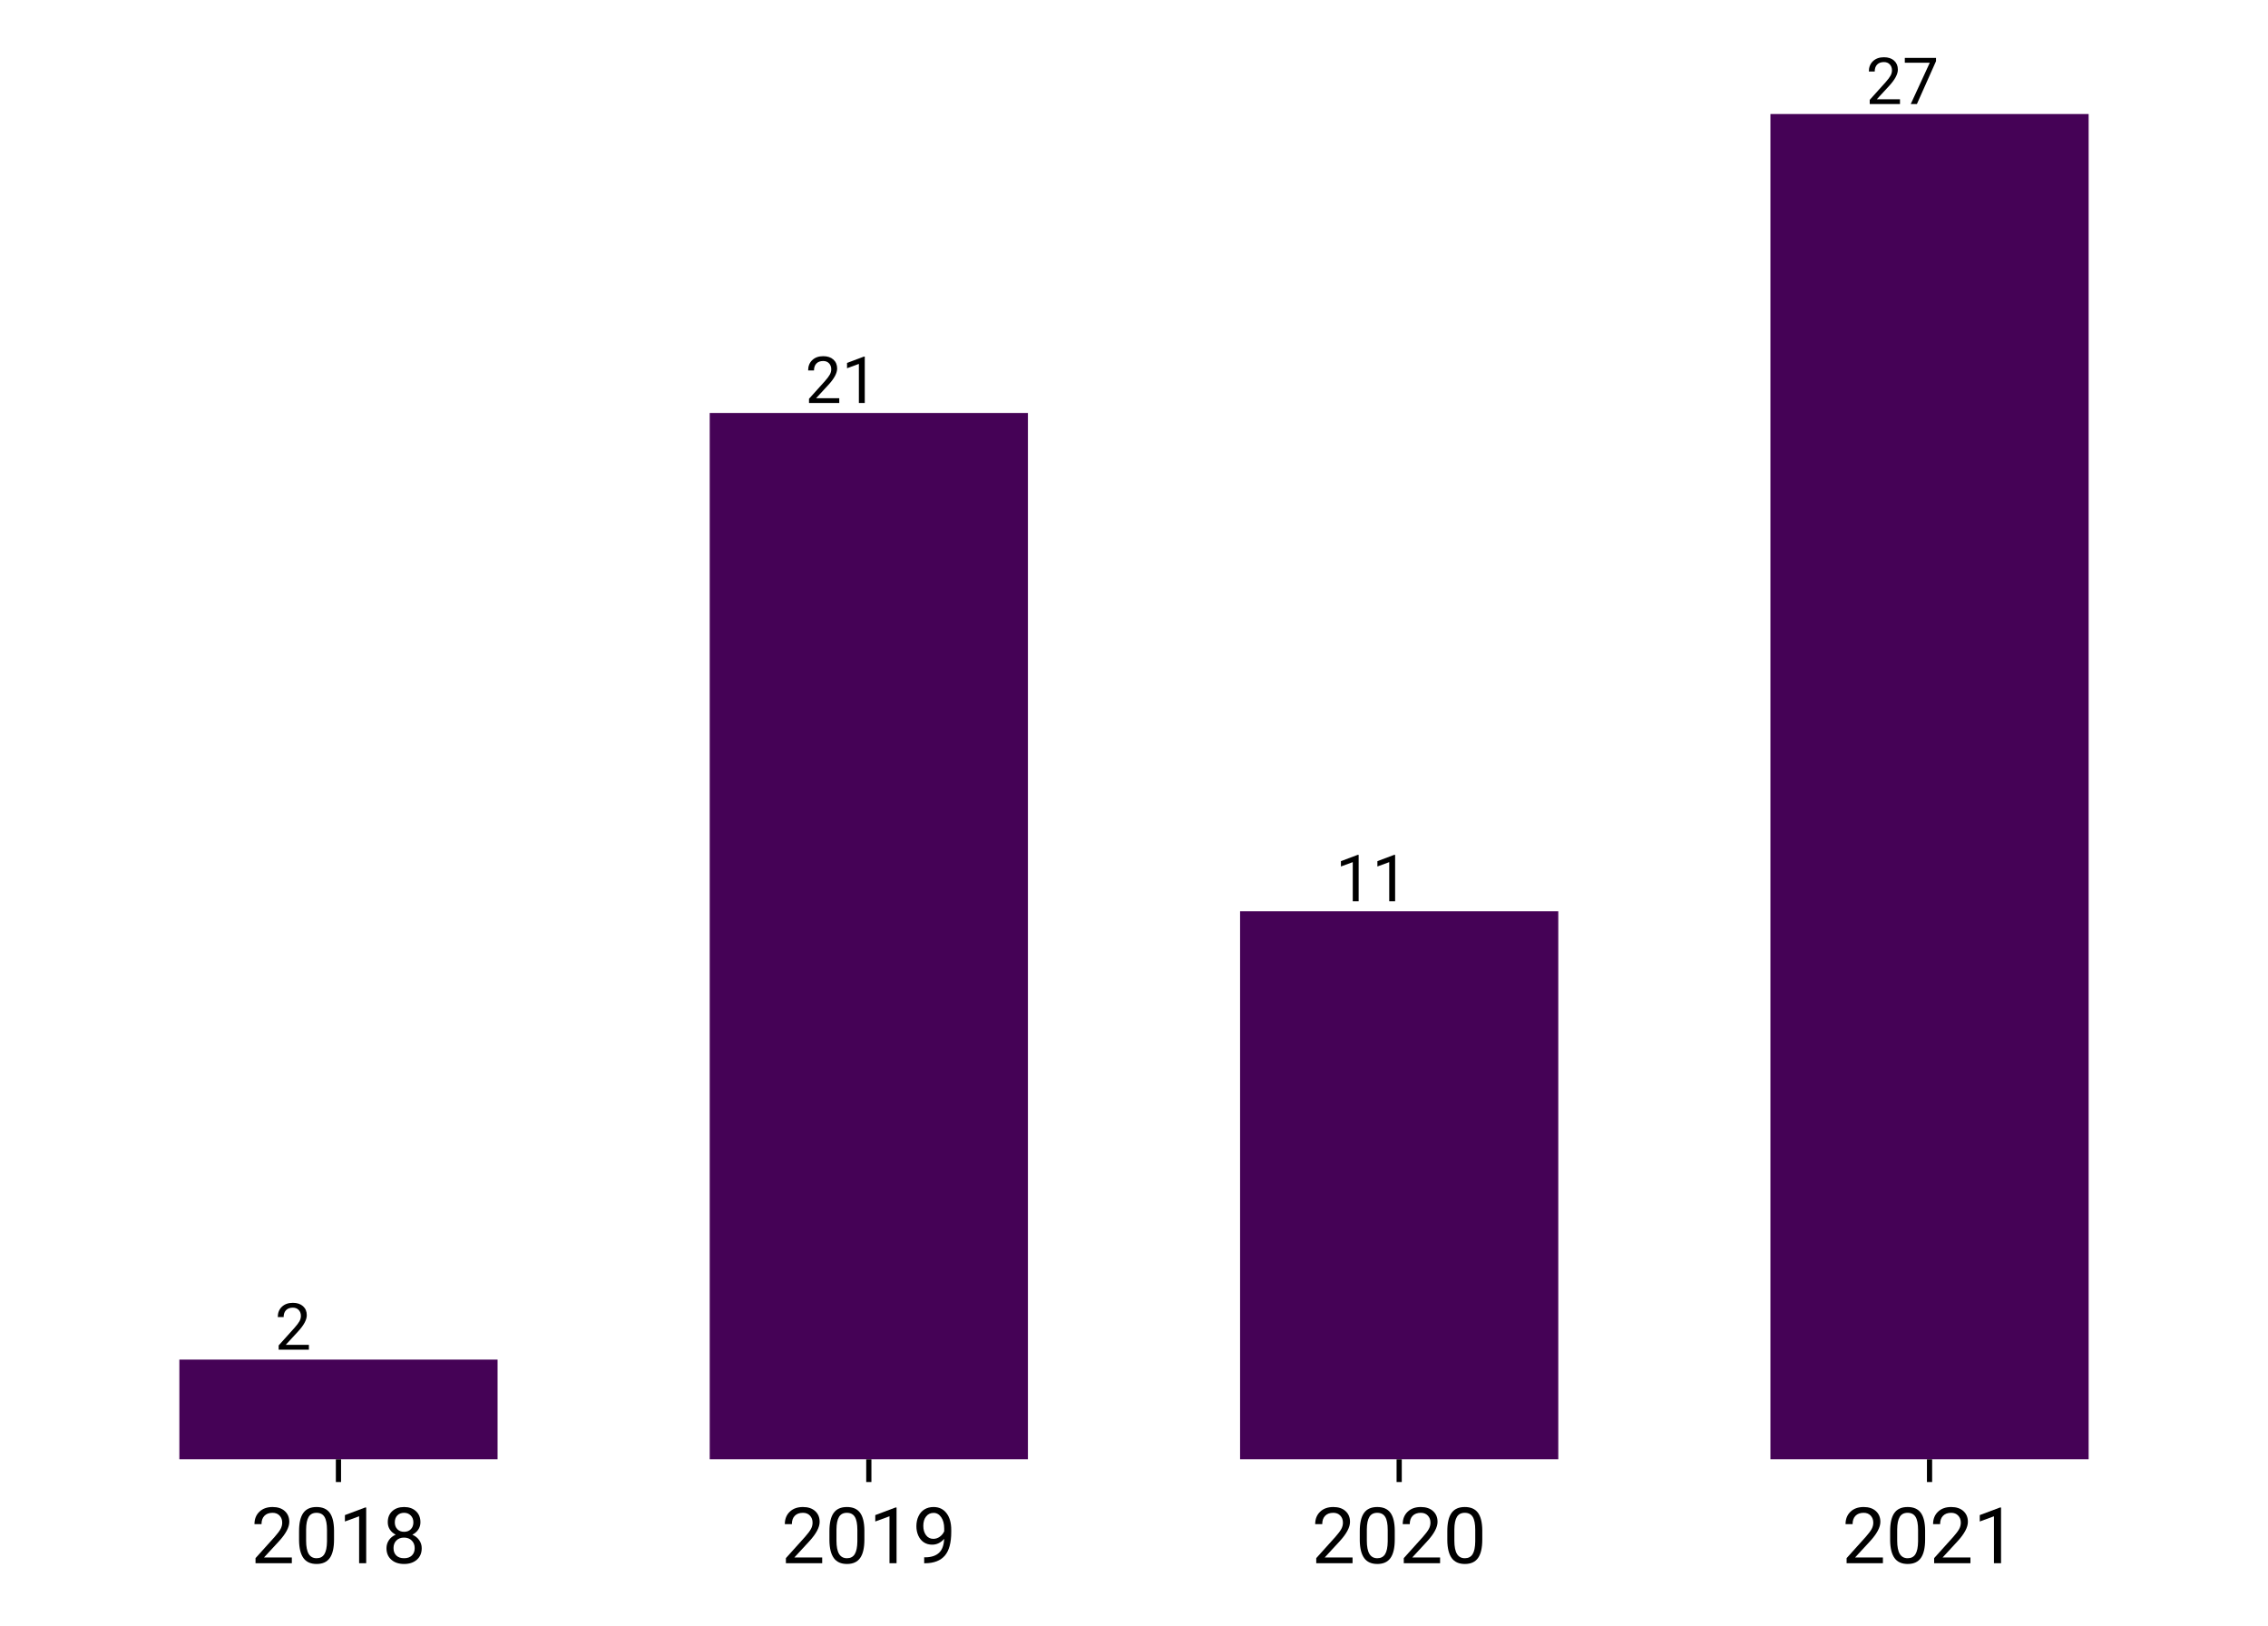
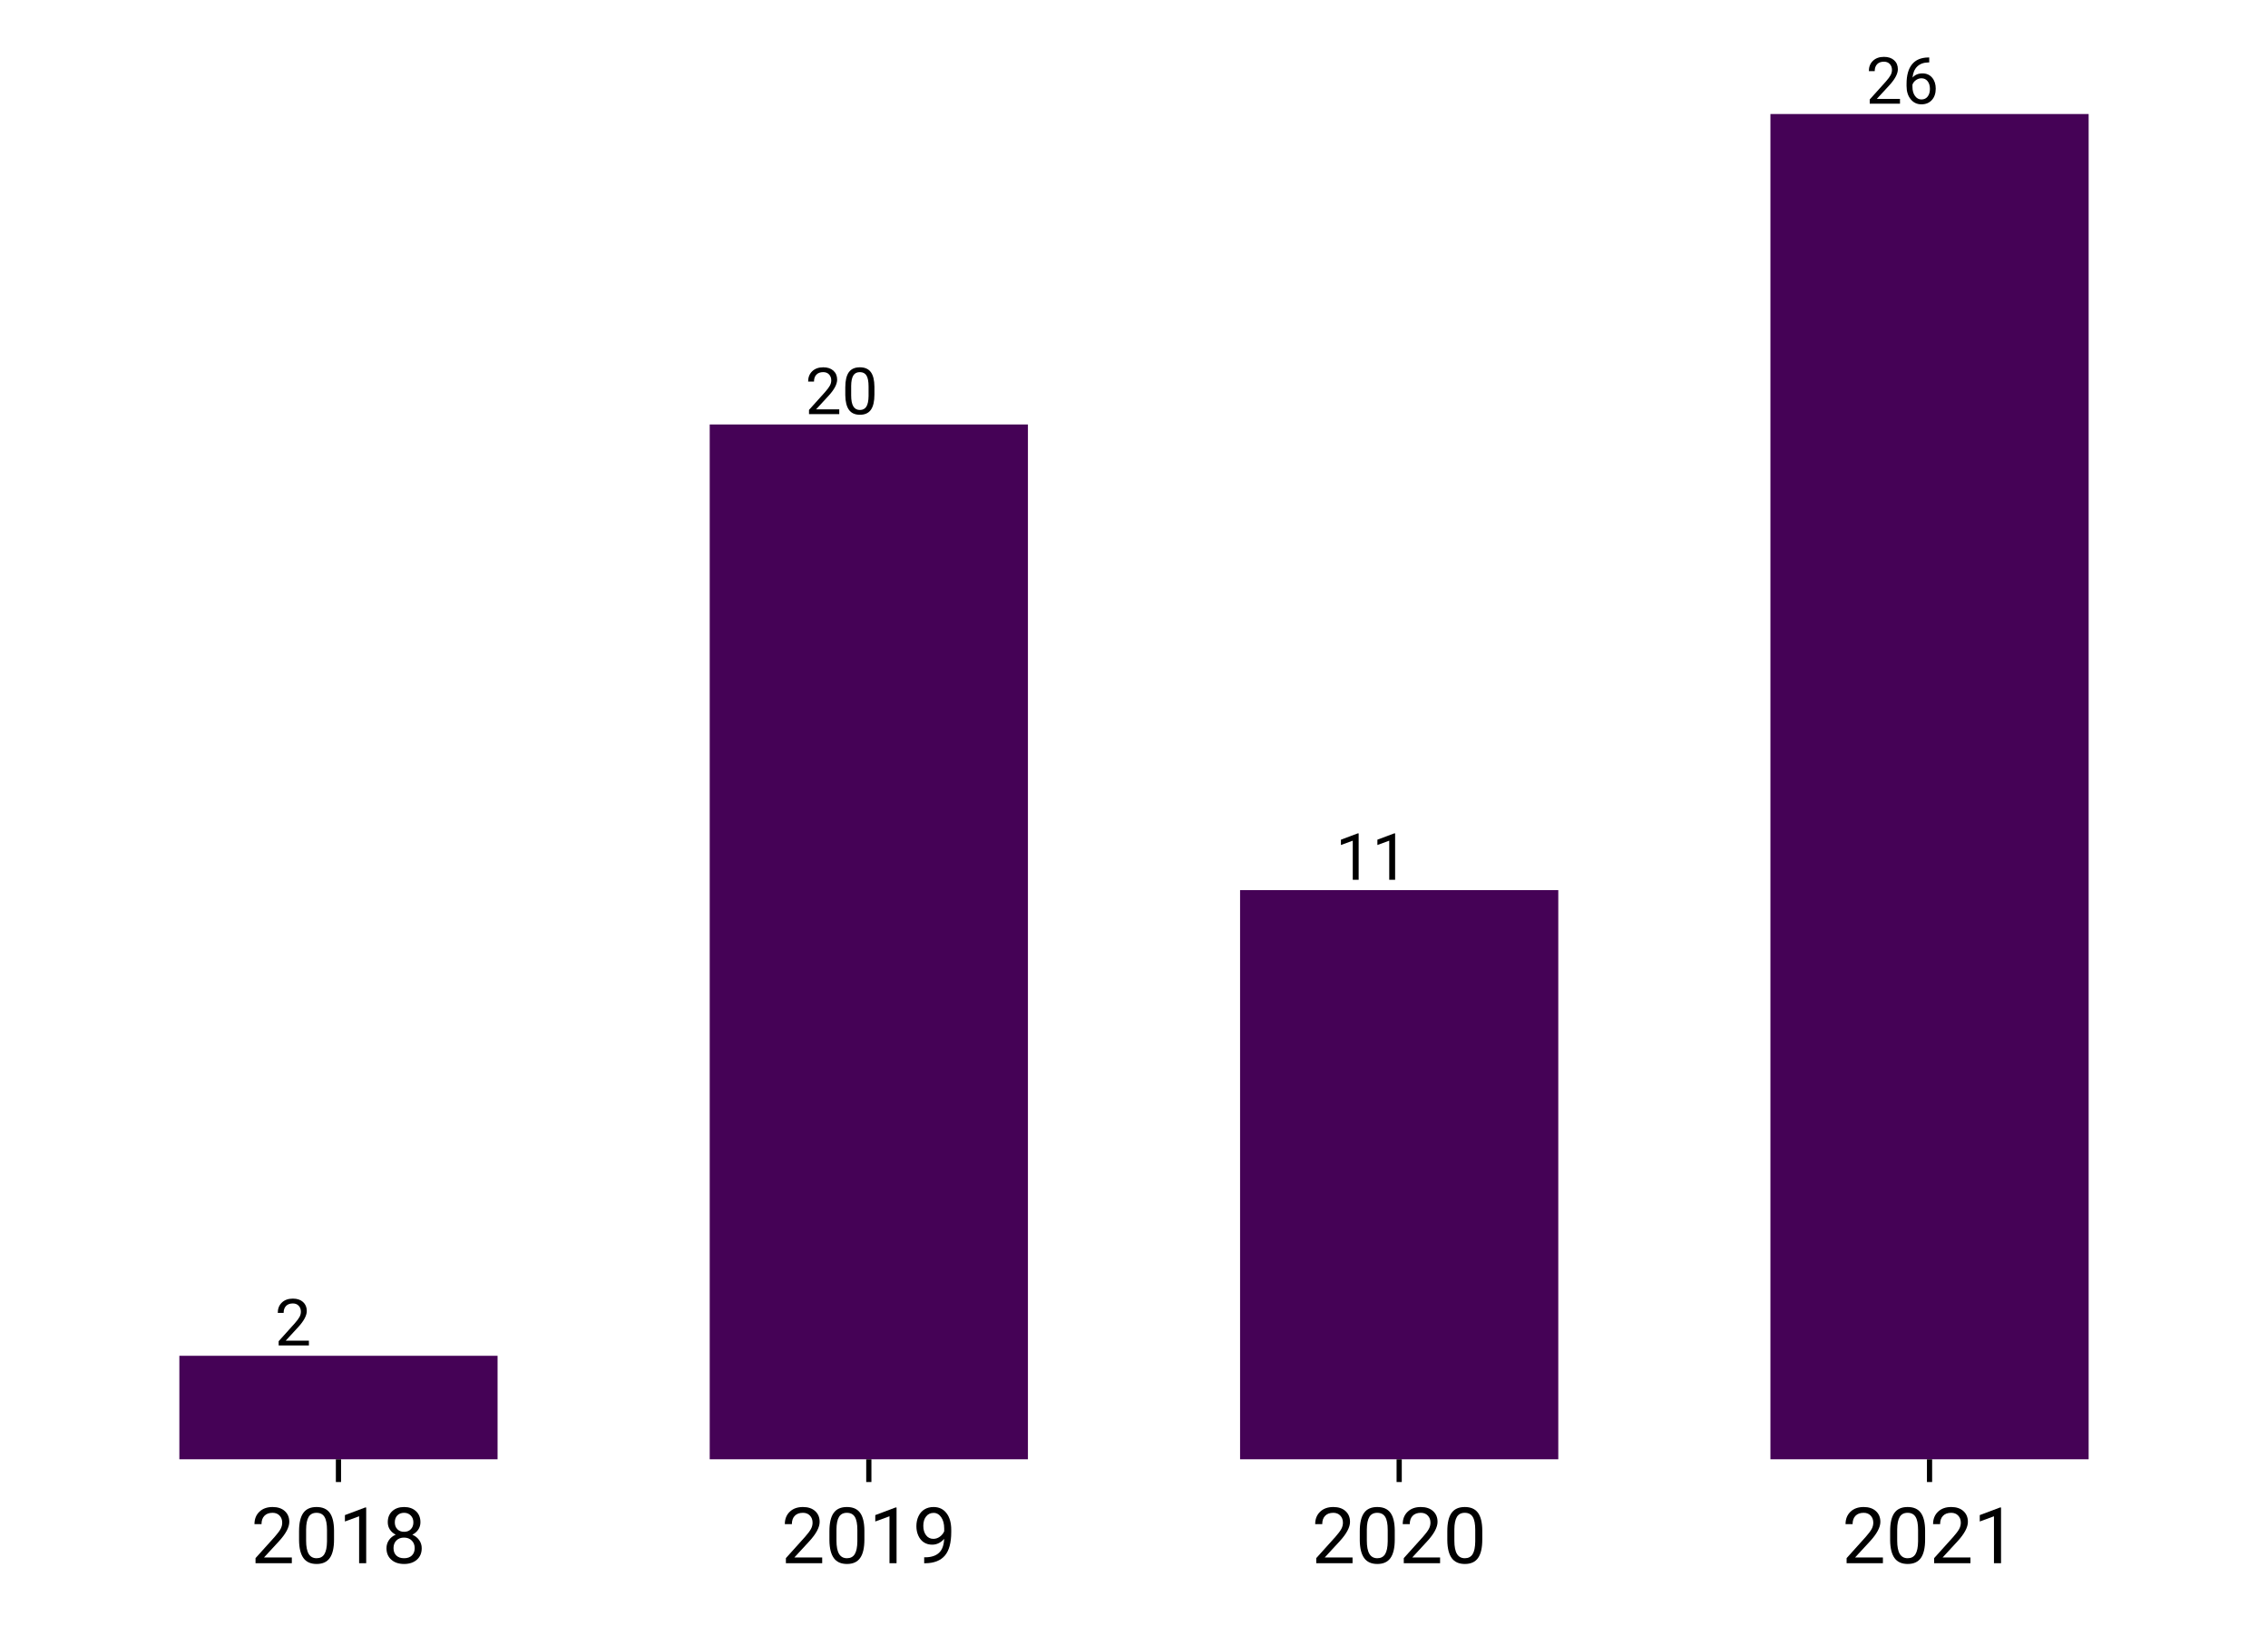
<svg xmlns="http://www.w3.org/2000/svg" xmlns:xlink="http://www.w3.org/1999/xlink" height="250.278pt" version="1.1" viewBox="0 0 349.2 250.278" width="349.2pt">
  <defs>
    <style type="text/css">*{stroke-linecap:butt;stroke-linejoin:round;}</style>
  </defs>
  <g id="figure_1">
    <g id="patch_1">
      <path d="M 0 250.278  L 349.2 250.278  L 349.2 0  L 0 0  z " style="fill:none;" />
    </g>
    <g id="axes_1">
      <g id="patch_2">
-         <path clip-path="url(#p549f75c32a)" d="M 27.615 224.64  L 76.61 224.64  L 76.61 209.3  L 27.615 209.3  z " style="fill:#450256;" />
+         <path clip-path="url(#pd4c8d5aaa6)" d="M 27.615 224.64  L 76.61 224.64  L 76.61 208.71  L 27.615 208.71  z " style="fill:#450256;" />
      </g>
      <g id="patch_3">
-         <path clip-path="url(#p549f75c32a)" d="M 109.273 224.64  L 158.268 224.64  L 158.268 63.573  L 109.273 63.573  z " style="fill:#450256;" />
+         <path clip-path="url(#pd4c8d5aaa6)" d="M 109.273 224.64  L 158.268 224.64  L 158.268 65.343  L 109.273 65.343  z " style="fill:#450256;" />
      </g>
      <g id="patch_4">
-         <path clip-path="url(#p549f75c32a)" d="M 190.932 224.64  L 239.927 224.64  L 239.927 140.272  L 190.932 140.272  z " style="fill:#450256;" />
+         <path clip-path="url(#pd4c8d5aaa6)" d="M 190.932 224.64  L 239.927 224.64  L 239.927 137.027  L 190.932 137.027  z " style="fill:#450256;" />
      </g>
      <g id="patch_5">
-         <path clip-path="url(#p549f75c32a)" d="M 272.59 224.64  L 321.585 224.64  L 321.585 17.554  L 272.59 17.554  z " style="fill:#450256;" />
+         <path clip-path="url(#pd4c8d5aaa6)" d="M 272.59 224.64  L 321.585 224.64  L 321.585 17.554  L 272.59 17.554  z " style="fill:#450256;" />
      </g>
      <g id="matplotlib.axis_1">
        <g id="xtick_1">
          <g id="line2d_1">
            <defs>
-               <path d="M 0 0  L 0 3.5  " id="mfc44641f2c" style="stroke:#000000;stroke-width:0.8;" />
+               <path d="M 0 0  L 0 3.5  " id="m8689e195a7" style="stroke:#000000;stroke-width:0.8;" />
            </defs>
            <g>
-               <use style="stroke:#000000;stroke-width:0.8;" x="52.112" xlink:href="#mfc44641f2c" y="224.64" />
+               <use style="stroke:#000000;stroke-width:0.8;" x="52.112" xlink:href="#m8689e195a7" y="224.64" />
            </g>
          </g>
          <g id="text_1">
            <g transform="translate(38.6347 240.64)scale(0.12 -0.12)">
              <defs>
                <path d="M 52.484 0  L 5.906 0  L 5.906 6.5  L 30.516 33.844  Q 35.984 40.047 38.062 43.922  Q 40.141 47.797 40.141 51.953  Q 40.141 57.516 36.766 61.078  Q 33.406 64.656 27.781 64.656  Q 21.047 64.656 17.312 60.812  Q 13.578 56.984 13.578 50.141  L 4.547 50.141  Q 4.547 59.969 10.859 66.016  Q 17.188 72.078 27.781 72.078  Q 37.703 72.078 43.453 66.875  Q 49.219 61.672 49.219 53.031  Q 49.219 42.531 35.844 28.031  L 16.797 7.375  L 52.484 7.375  z " id="Roboto-Regular-50" />
                <path d="M 50.484 30.328  Q 50.484 14.453 45.062 6.734  Q 39.656 -0.984 28.125 -0.984  Q 16.75 -0.984 11.281 6.562  Q 5.812 14.109 5.609 29.109  L 5.609 41.156  Q 5.609 56.844 11.031 64.453  Q 16.453 72.078 28.031 72.078  Q 39.5 72.078 44.922 64.719  Q 50.344 57.375 50.484 42.047  z M 41.453 42.672  Q 41.453 54.156 38.234 59.406  Q 35.016 64.656 28.031 64.656  Q 21.094 64.656 17.922 59.422  Q 14.75 54.203 14.656 43.359  L 14.656 28.906  Q 14.656 17.391 18 11.891  Q 21.344 6.391 28.125 6.391  Q 34.812 6.391 38.062 11.562  Q 41.312 16.75 41.453 27.875  z " id="Roboto-Regular-48" />
                <path d="M 35.594 0  L 26.516 0  L 26.516 60.203  L 8.297 53.516  L 8.297 61.719  L 34.188 71.438  L 35.594 71.438  z " id="Roboto-Regular-49" />
                <path d="M 49.031 52.547  Q 49.031 47.219 46.219 43.062  Q 43.406 38.922 38.625 36.578  Q 44.188 34.188 47.438 29.594  Q 50.688 25 50.688 19.188  Q 50.688 9.969 44.453 4.484  Q 38.234 -0.984 28.078 -0.984  Q 17.828 -0.984 11.641 4.516  Q 5.469 10.016 5.469 19.188  Q 5.469 24.953 8.609 29.594  Q 11.766 34.234 17.328 36.625  Q 12.594 38.969 9.859 43.109  Q 7.125 47.266 7.125 52.547  Q 7.125 61.531 12.891 66.797  Q 18.656 72.078 28.078 72.078  Q 37.453 72.078 43.234 66.797  Q 49.031 61.531 49.031 52.547  z M 41.656 19.391  Q 41.656 25.344 37.859 29.094  Q 34.078 32.859 27.969 32.859  Q 21.875 32.859 18.188 29.141  Q 14.5 25.438 14.5 19.375  Q 14.5 13.328 18.094 9.859  Q 21.688 6.391 28.078 6.391  Q 34.422 6.391 38.031 9.875  Q 41.656 13.375 41.656 19.391  z M 28.078 64.656  Q 22.75 64.656 19.453 61.359  Q 16.156 58.062 16.156 52.391  Q 16.156 46.969 19.406 43.625  Q 22.656 40.281 28.078 40.281  Q 33.5 40.281 36.734 43.625  Q 39.984 46.969 39.984 52.391  Q 39.984 57.812 36.609 61.234  Q 33.25 64.656 28.078 64.656  z " id="Roboto-Regular-56" />
              </defs>
              <use xlink:href="#Roboto-Regular-50" />
              <use x="56.152" xlink:href="#Roboto-Regular-48" />
              <use x="112.305" xlink:href="#Roboto-Regular-49" />
              <use x="168.457" xlink:href="#Roboto-Regular-56" />
            </g>
          </g>
        </g>
        <g id="xtick_2">
          <g id="line2d_2">
            <g>
-               <use style="stroke:#000000;stroke-width:0.8;" x="133.771" xlink:href="#mfc44641f2c" y="224.64" />
+               <use style="stroke:#000000;stroke-width:0.8;" x="133.771" xlink:href="#m8689e195a7" y="224.64" />
            </g>
          </g>
          <g id="text_2">
            <g transform="translate(120.2932 240.64)scale(0.12 -0.12)">
              <defs>
                <path d="M 40.531 31.25  Q 37.703 27.875 33.766 25.828  Q 29.828 23.781 25.141 23.781  Q 19 23.781 14.422 26.797  Q 9.859 29.828 7.375 35.328  Q 4.891 40.828 4.891 47.469  Q 4.891 54.594 7.594 60.297  Q 10.297 66.016 15.281 69.047  Q 20.266 72.078 26.906 72.078  Q 37.453 72.078 43.531 64.188  Q 49.609 56.297 49.609 42.672  L 49.609 40.047  Q 49.609 19.281 41.406 9.734  Q 33.203 0.203 16.656 -0.047  L 14.891 -0.047  L 14.891 7.562  L 16.797 7.562  Q 27.984 7.766 33.984 13.406  Q 39.984 19.047 40.531 31.25  z M 26.609 31.25  Q 31.156 31.25 34.984 34.031  Q 38.812 36.812 40.578 40.922  L 40.578 44.531  Q 40.578 53.422 36.719 58.984  Q 32.859 64.547 26.953 64.547  Q 21 64.547 17.375 59.984  Q 13.766 55.422 13.766 47.953  Q 13.766 40.672 17.25 35.953  Q 20.75 31.25 26.609 31.25  z " id="Roboto-Regular-57" />
              </defs>
              <use xlink:href="#Roboto-Regular-50" />
              <use x="56.152" xlink:href="#Roboto-Regular-48" />
              <use x="112.305" xlink:href="#Roboto-Regular-49" />
              <use x="168.457" xlink:href="#Roboto-Regular-57" />
            </g>
          </g>
        </g>
        <g id="xtick_3">
          <g id="line2d_3">
            <g>
-               <use style="stroke:#000000;stroke-width:0.8;" x="215.429" xlink:href="#mfc44641f2c" y="224.64" />
+               <use style="stroke:#000000;stroke-width:0.8;" x="215.429" xlink:href="#m8689e195a7" y="224.64" />
            </g>
          </g>
          <g id="text_3">
            <g transform="translate(201.9518 240.64)scale(0.12 -0.12)">
              <use xlink:href="#Roboto-Regular-50" />
              <use x="56.152" xlink:href="#Roboto-Regular-48" />
              <use x="112.305" xlink:href="#Roboto-Regular-50" />
              <use x="168.457" xlink:href="#Roboto-Regular-48" />
            </g>
          </g>
        </g>
        <g id="xtick_4">
          <g id="line2d_4">
            <g>
-               <use style="stroke:#000000;stroke-width:0.8;" x="297.088" xlink:href="#mfc44641f2c" y="224.64" />
+               <use style="stroke:#000000;stroke-width:0.8;" x="297.088" xlink:href="#m8689e195a7" y="224.64" />
            </g>
          </g>
          <g id="text_4">
            <g transform="translate(283.6103 240.64)scale(0.12 -0.12)">
              <use xlink:href="#Roboto-Regular-50" />
              <use x="56.152" xlink:href="#Roboto-Regular-48" />
              <use x="112.305" xlink:href="#Roboto-Regular-50" />
              <use x="168.457" xlink:href="#Roboto-Regular-49" />
            </g>
          </g>
        </g>
      </g>
      <g id="matplotlib.axis_2" />
      <g id="text_5">
-         <g transform="translate(42.31317 207.7663)scale(0.1 -0.1)">
+         <g transform="translate(42.31317 207.1174)scale(0.1 -0.1)">
          <use xlink:href="#Roboto-Regular-50" />
        </g>
      </g>
      <g id="text_6">
-         <g transform="translate(123.9717 62.03936)scale(0.1 -0.1)">
+         <g transform="translate(123.9717 63.75033)scale(0.1 -0.1)">
          <use xlink:href="#Roboto-Regular-50" />
-           <use x="56.152" xlink:href="#Roboto-Regular-49" />
+           <use x="56.152" xlink:href="#Roboto-Regular-48" />
        </g>
      </g>
      <g id="text_7">
-         <g transform="translate(205.6302 138.7378)scale(0.1 -0.1)">
+         <g transform="translate(205.6302 135.4338)scale(0.1 -0.1)">
          <use xlink:href="#Roboto-Regular-49" />
          <use x="56.152" xlink:href="#Roboto-Regular-49" />
        </g>
      </g>
      <g id="text_8">
-         <g transform="translate(287.2888 16.02032)scale(0.1 -0.1)">
+         <g transform="translate(287.2888 15.96132)scale(0.1 -0.1)">
          <defs>
-             <path d="M 51.812 66.016  L 22.359 0  L 12.891 0  L 42.234 63.672  L 3.766 63.672  L 3.766 71.094  L 51.812 71.094  z " id="Roboto-Regular-55" />
+             <path d="M 41.359 71.141  L 41.359 63.484  L 39.703 63.484  Q 29.156 63.281 22.906 57.219  Q 16.656 51.172 15.672 40.188  Q 21.297 46.625 31 46.625  Q 40.281 46.625 45.828 40.078  Q 51.375 33.547 51.375 23.188  Q 51.375 12.203 45.391 5.609  Q 39.406 -0.984 29.344 -0.984  Q 19.141 -0.984 12.797 6.859  Q 6.453 14.703 6.453 27.047  L 6.453 30.516  Q 6.453 50.141 14.812 60.516  Q 23.188 70.906 39.75 71.141  z M 29.5 39.109  Q 24.859 39.109 20.953 36.328  Q 17.047 33.547 15.531 29.344  L 15.531 26.031  Q 15.531 17.234 19.484 11.859  Q 23.438 6.5 29.344 6.5  Q 35.453 6.5 38.938 10.984  Q 42.438 15.484 42.438 22.75  Q 42.438 30.078 38.891 34.594  Q 35.359 39.109 29.5 39.109  z " id="Roboto-Regular-54" />
          </defs>
          <use xlink:href="#Roboto-Regular-50" />
-           <use x="56.152" xlink:href="#Roboto-Regular-55" />
+           <use x="56.152" xlink:href="#Roboto-Regular-54" />
        </g>
      </g>
    </g>
  </g>
  <defs>
-     <clipPath id="p549f75c32a">
+     <clipPath id="pd4c8d5aaa6">
      <rect height="217.44" width="334.8" x="7.2" y="7.2" />
    </clipPath>
  </defs>
</svg>
